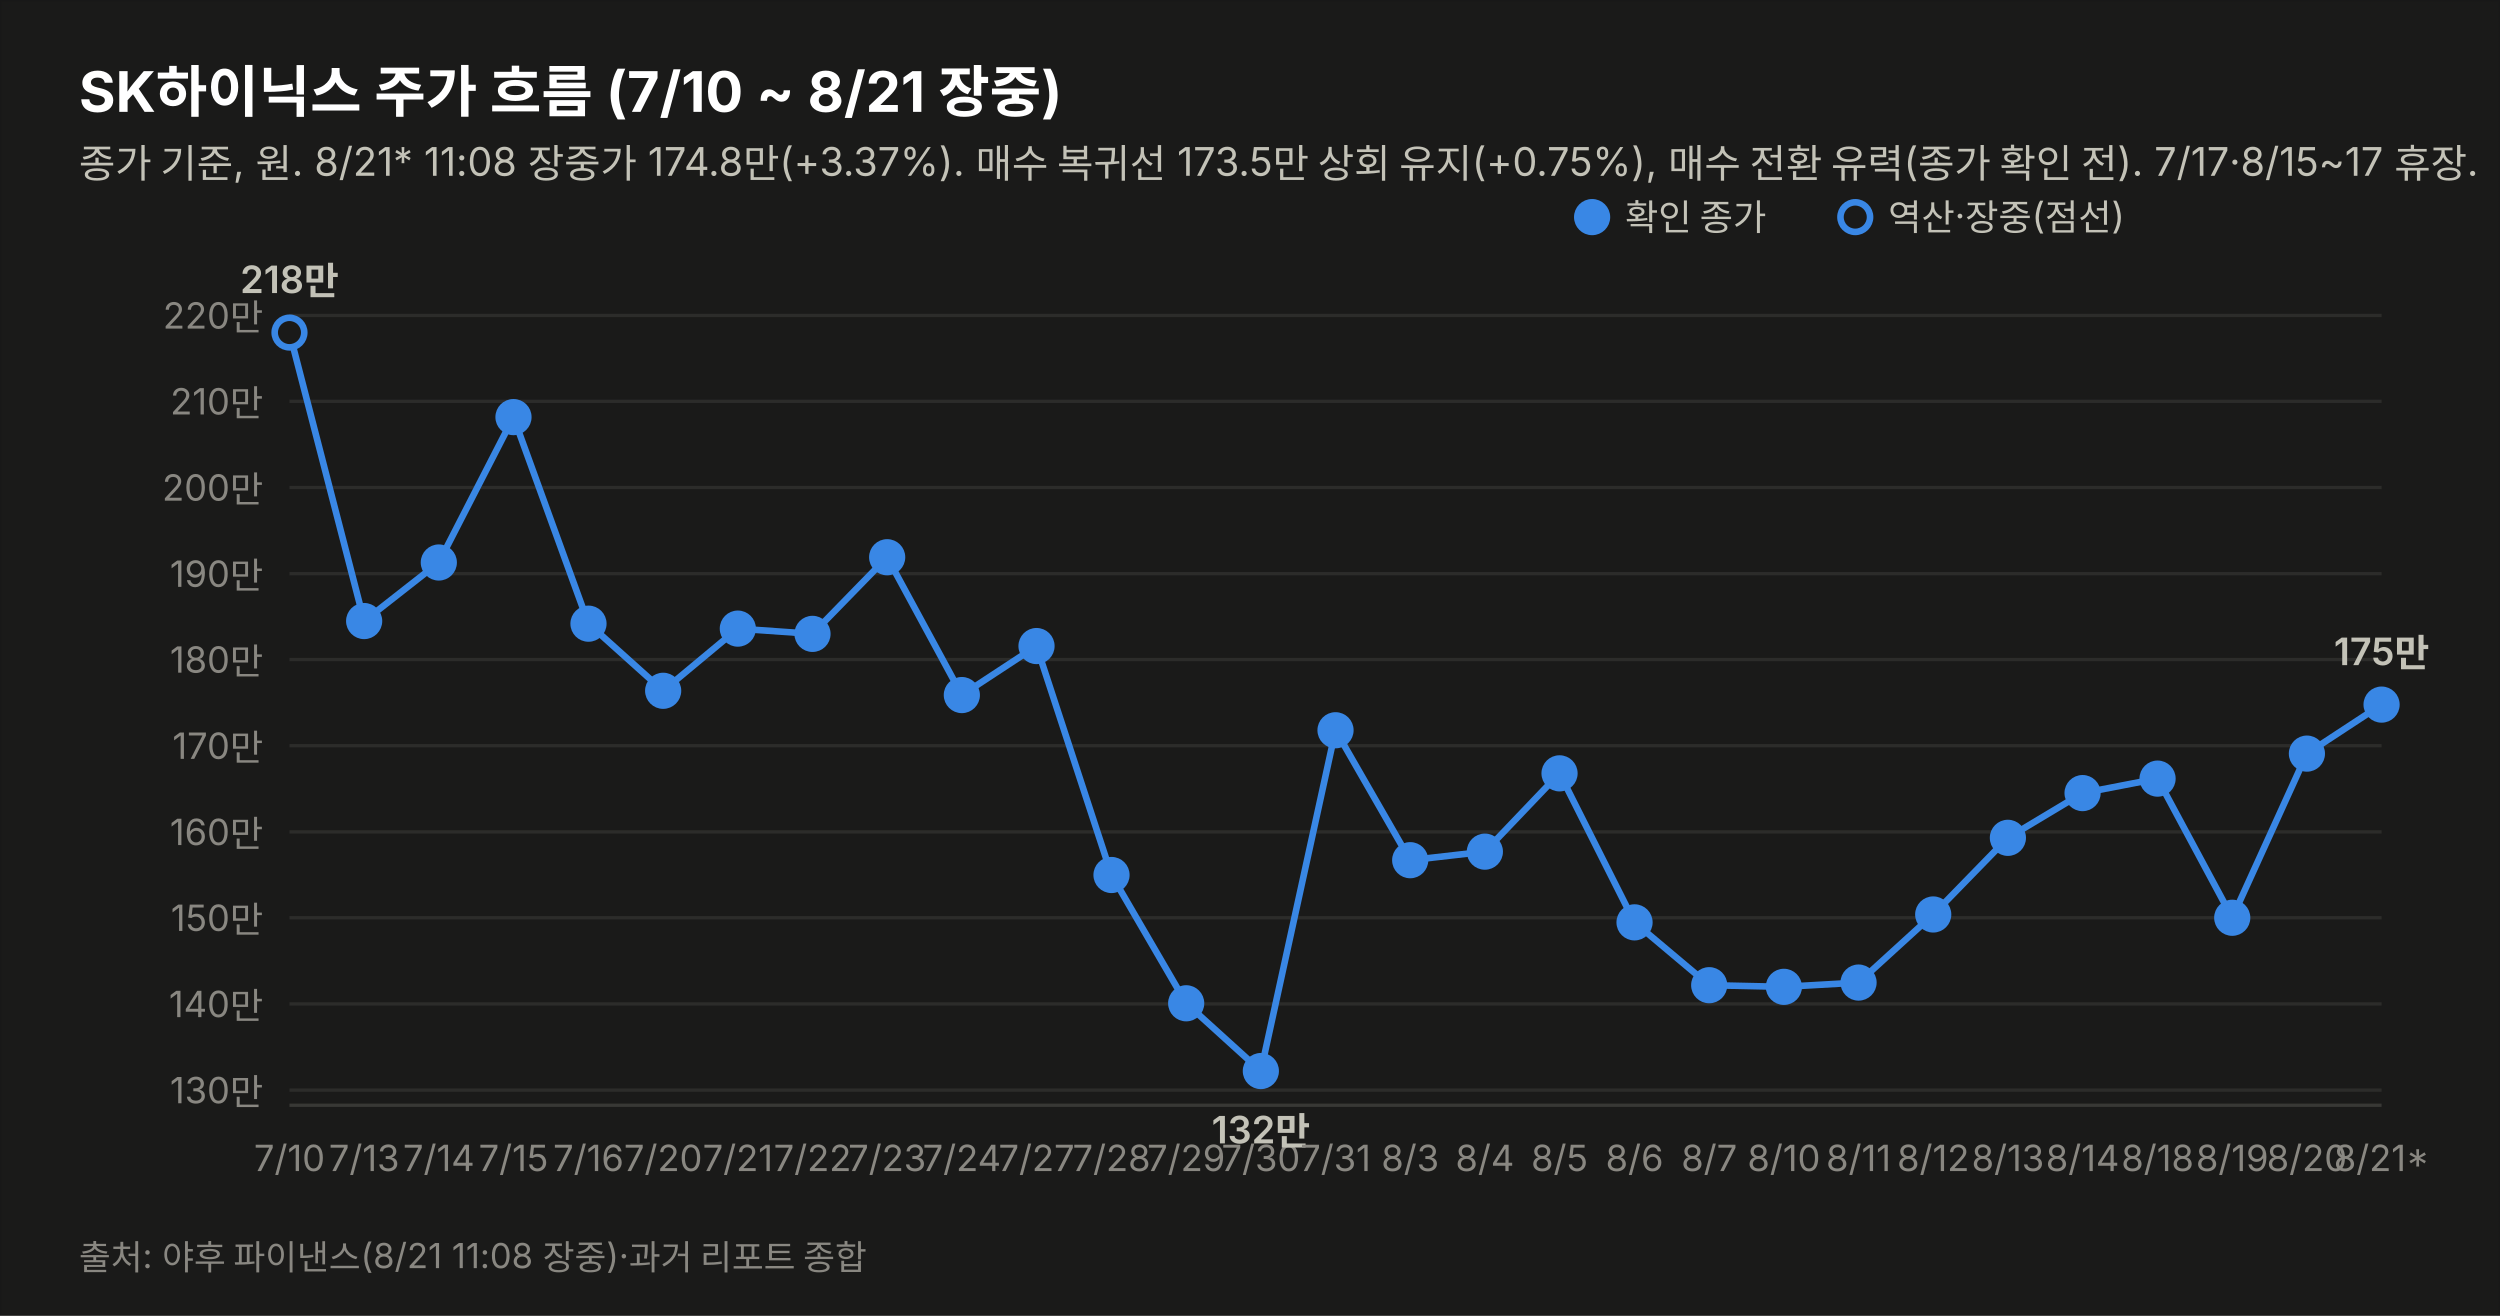
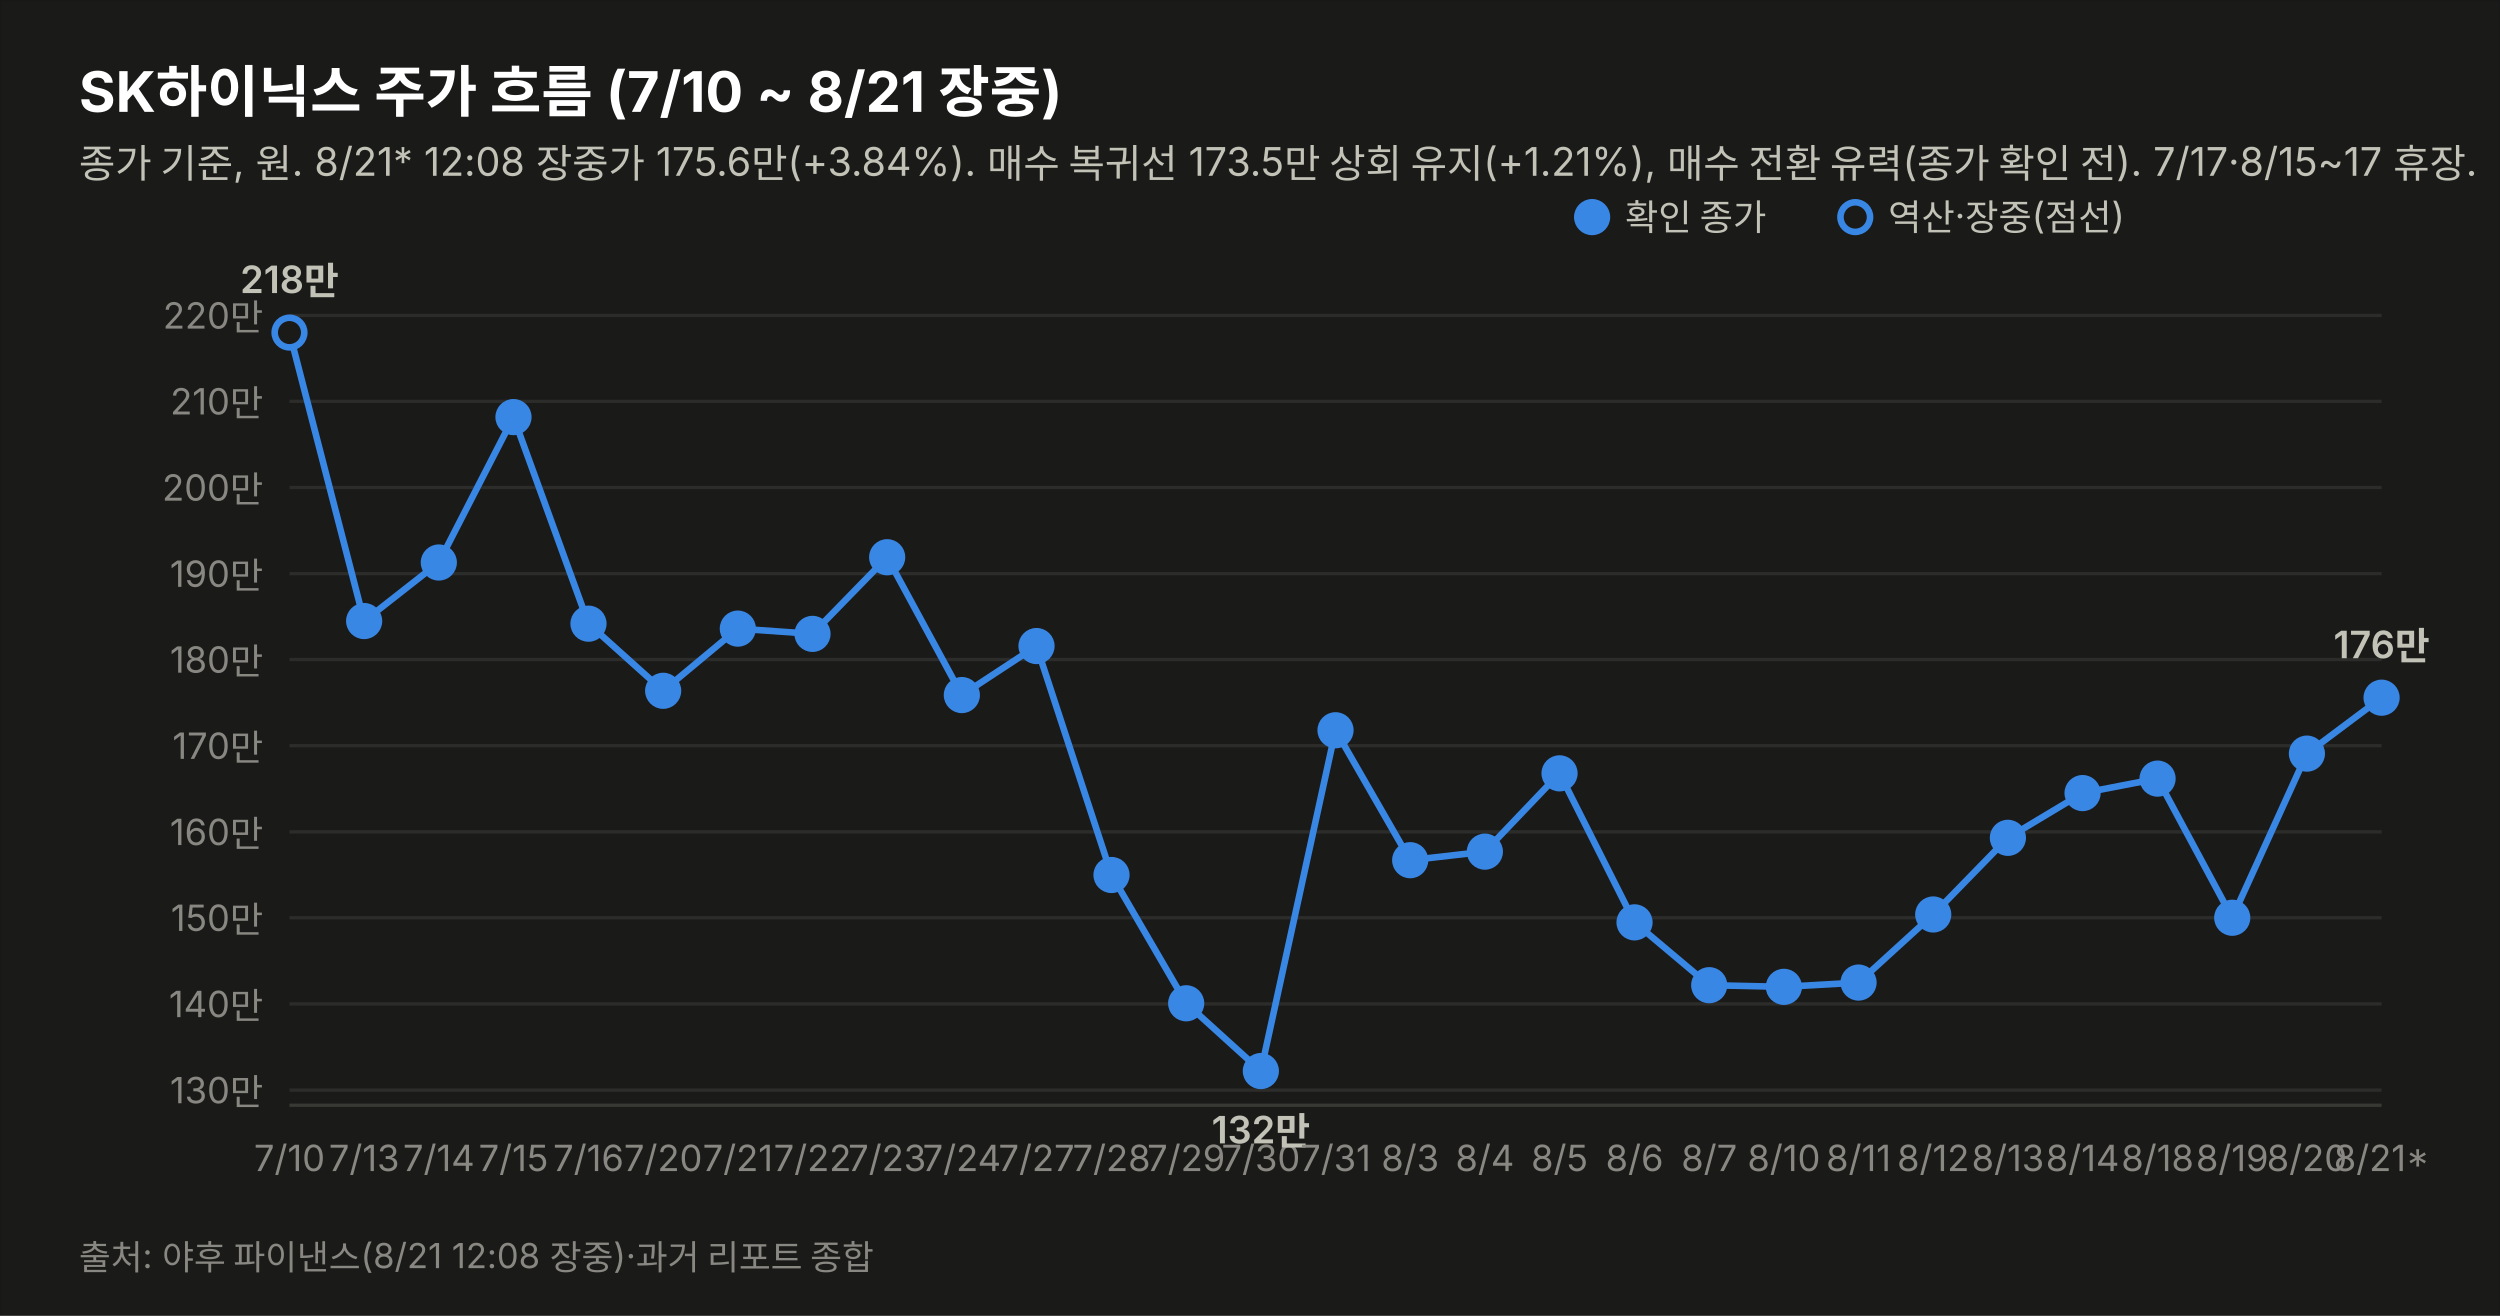
<svg xmlns="http://www.w3.org/2000/svg" width="760" height="400" viewBox="0 0 760 400" font-family="system-ui,-apple-system,&quot;Segoe UI&quot;,&quot;Malgun Gothic&quot;,&quot;Apple SD Gothic Neo&quot;,sans-serif">
  <rect width="760" height="400" fill="#1a1a19" stroke="rgba(11,11,11,0.10)" />
  <text x="24" y="34" font-size="17" font-weight="700" fill="#ffffff">SK하이닉스 주가 흐름 (7/10 ~ 8/21 장중)</text>
-   <text x="24" y="54" font-size="12" fill="#c3c2b7">종가 기준, 원. 8/21* 11:08 장중가 174.8만(+3.37%). 매수 복귀선 173.5만 상회 유지(+0.75%), 매수 전환 유력(종가 확인 전). 7/17·8/15~17 휴장.</text>
+   <text x="24" y="54" font-size="12" fill="#c3c2b7">종가 기준, 원. 8/21* 12:08 장중가 175.6만(+3.84%). 매수 복귀선 173.5만 상회 유지(+1.21%), 매수 전환 유력(종가 확인 전). 7/17·8/15~17 휴장.</text>
  <line x1="88" y1="331.4" x2="724" y2="331.4" stroke="#2c2c2a" stroke-width="1" />
  <text x="80" y="335.4" font-size="11" fill="#898781" text-anchor="end" style="font-variant-numeric:tabular-nums">130만</text>
  <line x1="88" y1="305.2" x2="724" y2="305.2" stroke="#2c2c2a" stroke-width="1" />
  <text x="80" y="309.2" font-size="11" fill="#898781" text-anchor="end" style="font-variant-numeric:tabular-nums">140만</text>
  <line x1="88" y1="279.0" x2="724" y2="279.0" stroke="#2c2c2a" stroke-width="1" />
  <text x="80" y="283.0" font-size="11" fill="#898781" text-anchor="end" style="font-variant-numeric:tabular-nums">150만</text>
  <line x1="88" y1="252.9" x2="724" y2="252.9" stroke="#2c2c2a" stroke-width="1" />
  <text x="80" y="256.9" font-size="11" fill="#898781" text-anchor="end" style="font-variant-numeric:tabular-nums">160만</text>
  <line x1="88" y1="226.7" x2="724" y2="226.7" stroke="#2c2c2a" stroke-width="1" />
  <text x="80" y="230.7" font-size="11" fill="#898781" text-anchor="end" style="font-variant-numeric:tabular-nums">170만</text>
  <line x1="88" y1="200.5" x2="724" y2="200.5" stroke="#2c2c2a" stroke-width="1" />
  <text x="80" y="204.5" font-size="11" fill="#898781" text-anchor="end" style="font-variant-numeric:tabular-nums">180만</text>
  <line x1="88" y1="174.4" x2="724" y2="174.4" stroke="#2c2c2a" stroke-width="1" />
  <text x="80" y="178.4" font-size="11" fill="#898781" text-anchor="end" style="font-variant-numeric:tabular-nums">190만</text>
  <line x1="88" y1="148.2" x2="724" y2="148.2" stroke="#2c2c2a" stroke-width="1" />
  <text x="80" y="152.2" font-size="11" fill="#898781" text-anchor="end" style="font-variant-numeric:tabular-nums">200만</text>
  <line x1="88" y1="122.0" x2="724" y2="122.0" stroke="#2c2c2a" stroke-width="1" />
  <text x="80" y="126.0" font-size="11" fill="#898781" text-anchor="end" style="font-variant-numeric:tabular-nums">210만</text>
  <line x1="88" y1="95.9" x2="724" y2="95.9" stroke="#2c2c2a" stroke-width="1" />
  <text x="80" y="99.9" font-size="11" fill="#898781" text-anchor="end" style="font-variant-numeric:tabular-nums">220만</text>
  <line x1="88" y1="336" x2="724" y2="336" stroke="#383835" stroke-width="1" />
-   <path d="M88.0,101.1 L110.7,188.8 L133.4,171.0 L156.1,126.8 L178.9,189.6 L201.6,210.0 L224.3,191.1 L247.0,192.7 L269.7,169.4 L292.4,211.3 L315.1,196.4 L337.9,266.0 L360.6,305.0 L383.3,325.6 L406.0,222.0 L428.7,261.5 L451.4,258.9 L474.1,235.1 L496.9,280.4 L519.6,299.5 L542.3,300.0 L565.0,298.7 L587.7,278.0 L610.4,254.7 L633.1,241.1 L655.9,236.7 L678.6,279.0 L701.3,229.1 L724.0,214.2" fill="none" stroke="#3987e5" stroke-width="2" />
+   <path d="M88.0,101.1 L110.7,188.8 L133.4,171.0 L156.1,126.8 L178.9,189.6 L201.6,210.0 L224.3,191.1 L247.0,192.7 L269.7,169.4 L292.4,211.3 L315.1,196.4 L337.9,266.0 L360.6,305.0 L383.3,325.6 L406.0,222.0 L428.7,261.5 L451.4,258.9 L474.1,235.1 L496.9,280.4 L519.6,299.5 L542.3,300.0 L565.0,298.7 L587.7,278.0 L610.4,254.7 L633.1,241.1 L655.9,236.7 L678.6,279.0 L701.3,229.1 L724.0,212.1" fill="none" stroke="#3987e5" stroke-width="2" />
  <circle cx="88.0" cy="101.1" r="4.5" fill="#1a1a19" stroke="#3987e5" stroke-width="2" />
  <text x="88.0" y="356" font-size="11" fill="#898781" text-anchor="middle">7/10</text>
  <text x="88.0" y="89.1" font-size="11.5" font-weight="600" fill="#c3c2b7" text-anchor="middle" style="font-variant-numeric:tabular-nums">218만</text>
  <circle cx="110.7" cy="188.8" r="4.5" fill="#3987e5" stroke="#3987e5" stroke-width="2" />
  <text x="110.7" y="356" font-size="11" fill="#898781" text-anchor="middle">7/13</text>
  <circle cx="133.4" cy="171.0" r="4.5" fill="#3987e5" stroke="#3987e5" stroke-width="2" />
  <text x="133.4" y="356" font-size="11" fill="#898781" text-anchor="middle">7/14</text>
  <circle cx="156.1" cy="126.8" r="4.5" fill="#3987e5" stroke="#3987e5" stroke-width="2" />
  <text x="156.1" y="356" font-size="11" fill="#898781" text-anchor="middle">7/15</text>
  <circle cx="178.9" cy="189.6" r="4.5" fill="#3987e5" stroke="#3987e5" stroke-width="2" />
  <text x="178.9" y="356" font-size="11" fill="#898781" text-anchor="middle">7/16</text>
  <circle cx="201.6" cy="210.0" r="4.5" fill="#3987e5" stroke="#3987e5" stroke-width="2" />
  <text x="201.6" y="356" font-size="11" fill="#898781" text-anchor="middle">7/20</text>
  <circle cx="224.3" cy="191.1" r="4.5" fill="#3987e5" stroke="#3987e5" stroke-width="2" />
  <text x="224.3" y="356" font-size="11" fill="#898781" text-anchor="middle">7/21</text>
  <circle cx="247.0" cy="192.7" r="4.5" fill="#3987e5" stroke="#3987e5" stroke-width="2" />
  <text x="247.0" y="356" font-size="11" fill="#898781" text-anchor="middle">7/22</text>
  <circle cx="269.7" cy="169.4" r="4.5" fill="#3987e5" stroke="#3987e5" stroke-width="2" />
  <text x="269.7" y="356" font-size="11" fill="#898781" text-anchor="middle">7/23</text>
  <circle cx="292.4" cy="211.3" r="4.5" fill="#3987e5" stroke="#3987e5" stroke-width="2" />
  <text x="292.4" y="356" font-size="11" fill="#898781" text-anchor="middle">7/24</text>
  <circle cx="315.1" cy="196.4" r="4.5" fill="#3987e5" stroke="#3987e5" stroke-width="2" />
  <text x="315.1" y="356" font-size="11" fill="#898781" text-anchor="middle">7/27</text>
  <circle cx="337.9" cy="266.0" r="4.5" fill="#3987e5" stroke="#3987e5" stroke-width="2" />
  <text x="337.9" y="356" font-size="11" fill="#898781" text-anchor="middle">7/28</text>
  <circle cx="360.6" cy="305.0" r="4.5" fill="#3987e5" stroke="#3987e5" stroke-width="2" />
  <text x="360.6" y="356" font-size="11" fill="#898781" text-anchor="middle">7/29</text>
  <circle cx="383.3" cy="325.6" r="4.5" fill="#3987e5" stroke="#3987e5" stroke-width="2" />
  <text x="383.3" y="356" font-size="11" fill="#898781" text-anchor="middle">7/30</text>
  <text x="383.3" y="347.6" font-size="11.5" font-weight="600" fill="#c3c2b7" text-anchor="middle" style="font-variant-numeric:tabular-nums">132만</text>
  <circle cx="406.0" cy="222.0" r="4.5" fill="#3987e5" stroke="#3987e5" stroke-width="2" />
  <text x="406.0" y="356" font-size="11" fill="#898781" text-anchor="middle">7/31</text>
  <circle cx="428.7" cy="261.5" r="4.5" fill="#3987e5" stroke="#3987e5" stroke-width="2" />
  <text x="428.7" y="356" font-size="11" fill="#898781" text-anchor="middle">8/3</text>
  <circle cx="451.4" cy="258.9" r="4.5" fill="#3987e5" stroke="#3987e5" stroke-width="2" />
  <text x="451.4" y="356" font-size="11" fill="#898781" text-anchor="middle">8/4</text>
  <circle cx="474.1" cy="235.1" r="4.5" fill="#3987e5" stroke="#3987e5" stroke-width="2" />
  <text x="474.1" y="356" font-size="11" fill="#898781" text-anchor="middle">8/5</text>
  <circle cx="496.9" cy="280.4" r="4.5" fill="#3987e5" stroke="#3987e5" stroke-width="2" />
  <text x="496.9" y="356" font-size="11" fill="#898781" text-anchor="middle">8/6</text>
  <circle cx="519.6" cy="299.5" r="4.5" fill="#3987e5" stroke="#3987e5" stroke-width="2" />
  <text x="519.6" y="356" font-size="11" fill="#898781" text-anchor="middle">8/7</text>
  <circle cx="542.3" cy="300.0" r="4.5" fill="#3987e5" stroke="#3987e5" stroke-width="2" />
  <text x="542.3" y="356" font-size="11" fill="#898781" text-anchor="middle">8/10</text>
  <circle cx="565.0" cy="298.7" r="4.5" fill="#3987e5" stroke="#3987e5" stroke-width="2" />
  <text x="565.0" y="356" font-size="11" fill="#898781" text-anchor="middle">8/11</text>
  <circle cx="587.7" cy="278.0" r="4.5" fill="#3987e5" stroke="#3987e5" stroke-width="2" />
  <text x="587.7" y="356" font-size="11" fill="#898781" text-anchor="middle">8/12</text>
  <circle cx="610.4" cy="254.7" r="4.5" fill="#3987e5" stroke="#3987e5" stroke-width="2" />
  <text x="610.4" y="356" font-size="11" fill="#898781" text-anchor="middle">8/13</text>
  <circle cx="633.1" cy="241.1" r="4.5" fill="#3987e5" stroke="#3987e5" stroke-width="2" />
  <text x="633.1" y="356" font-size="11" fill="#898781" text-anchor="middle">8/14</text>
  <circle cx="655.9" cy="236.7" r="4.5" fill="#3987e5" stroke="#3987e5" stroke-width="2" />
  <text x="655.9" y="356" font-size="11" fill="#898781" text-anchor="middle">8/18</text>
  <circle cx="678.6" cy="279.0" r="4.5" fill="#3987e5" stroke="#3987e5" stroke-width="2" />
  <text x="678.6" y="356" font-size="11" fill="#898781" text-anchor="middle">8/19</text>
  <circle cx="701.3" cy="229.1" r="4.5" fill="#3987e5" stroke="#3987e5" stroke-width="2" />
  <text x="701.3" y="356" font-size="11" fill="#898781" text-anchor="middle">8/20</text>
-   <circle cx="724.0" cy="214.2" r="4.5" fill="#3987e5" stroke="#3987e5" stroke-width="2" />
+   <circle cx="724.0" cy="212.1" r="4.5" fill="#3987e5" stroke="#3987e5" stroke-width="2" />
  <text x="724.0" y="356" font-size="11" fill="#898781" text-anchor="middle">8/21*</text>
-   <text x="724.0" y="202.2" font-size="11.5" font-weight="600" fill="#c3c2b7" text-anchor="middle" style="font-variant-numeric:tabular-nums">175만</text>
+   <text x="724.0" y="200.1" font-size="11.5" font-weight="600" fill="#c3c2b7" text-anchor="middle" style="font-variant-numeric:tabular-nums">176만</text>
  <circle cx="484" cy="66" r="4.5" fill="#3987e5" stroke="#3987e5" stroke-width="2" />
  <text x="494" y="70" font-size="11" fill="#c3c2b7">확인 종가</text>
  <circle cx="564" cy="66" r="4.5" fill="#1a1a19" stroke="#3987e5" stroke-width="2" />
  <text x="574" y="70" font-size="11" fill="#c3c2b7">역산·장중(점선)</text>
-   <text x="24" y="386" font-size="10.5" fill="#898781">출처: 야후 파이낸스(8/21 11:08 장중)·과거 리포트 종합</text>
+   <text x="24" y="386" font-size="10.5" fill="#898781">출처: 야후 파이낸스(8/21 12:08 장중)·과거 리포트 종합</text>
</svg>
